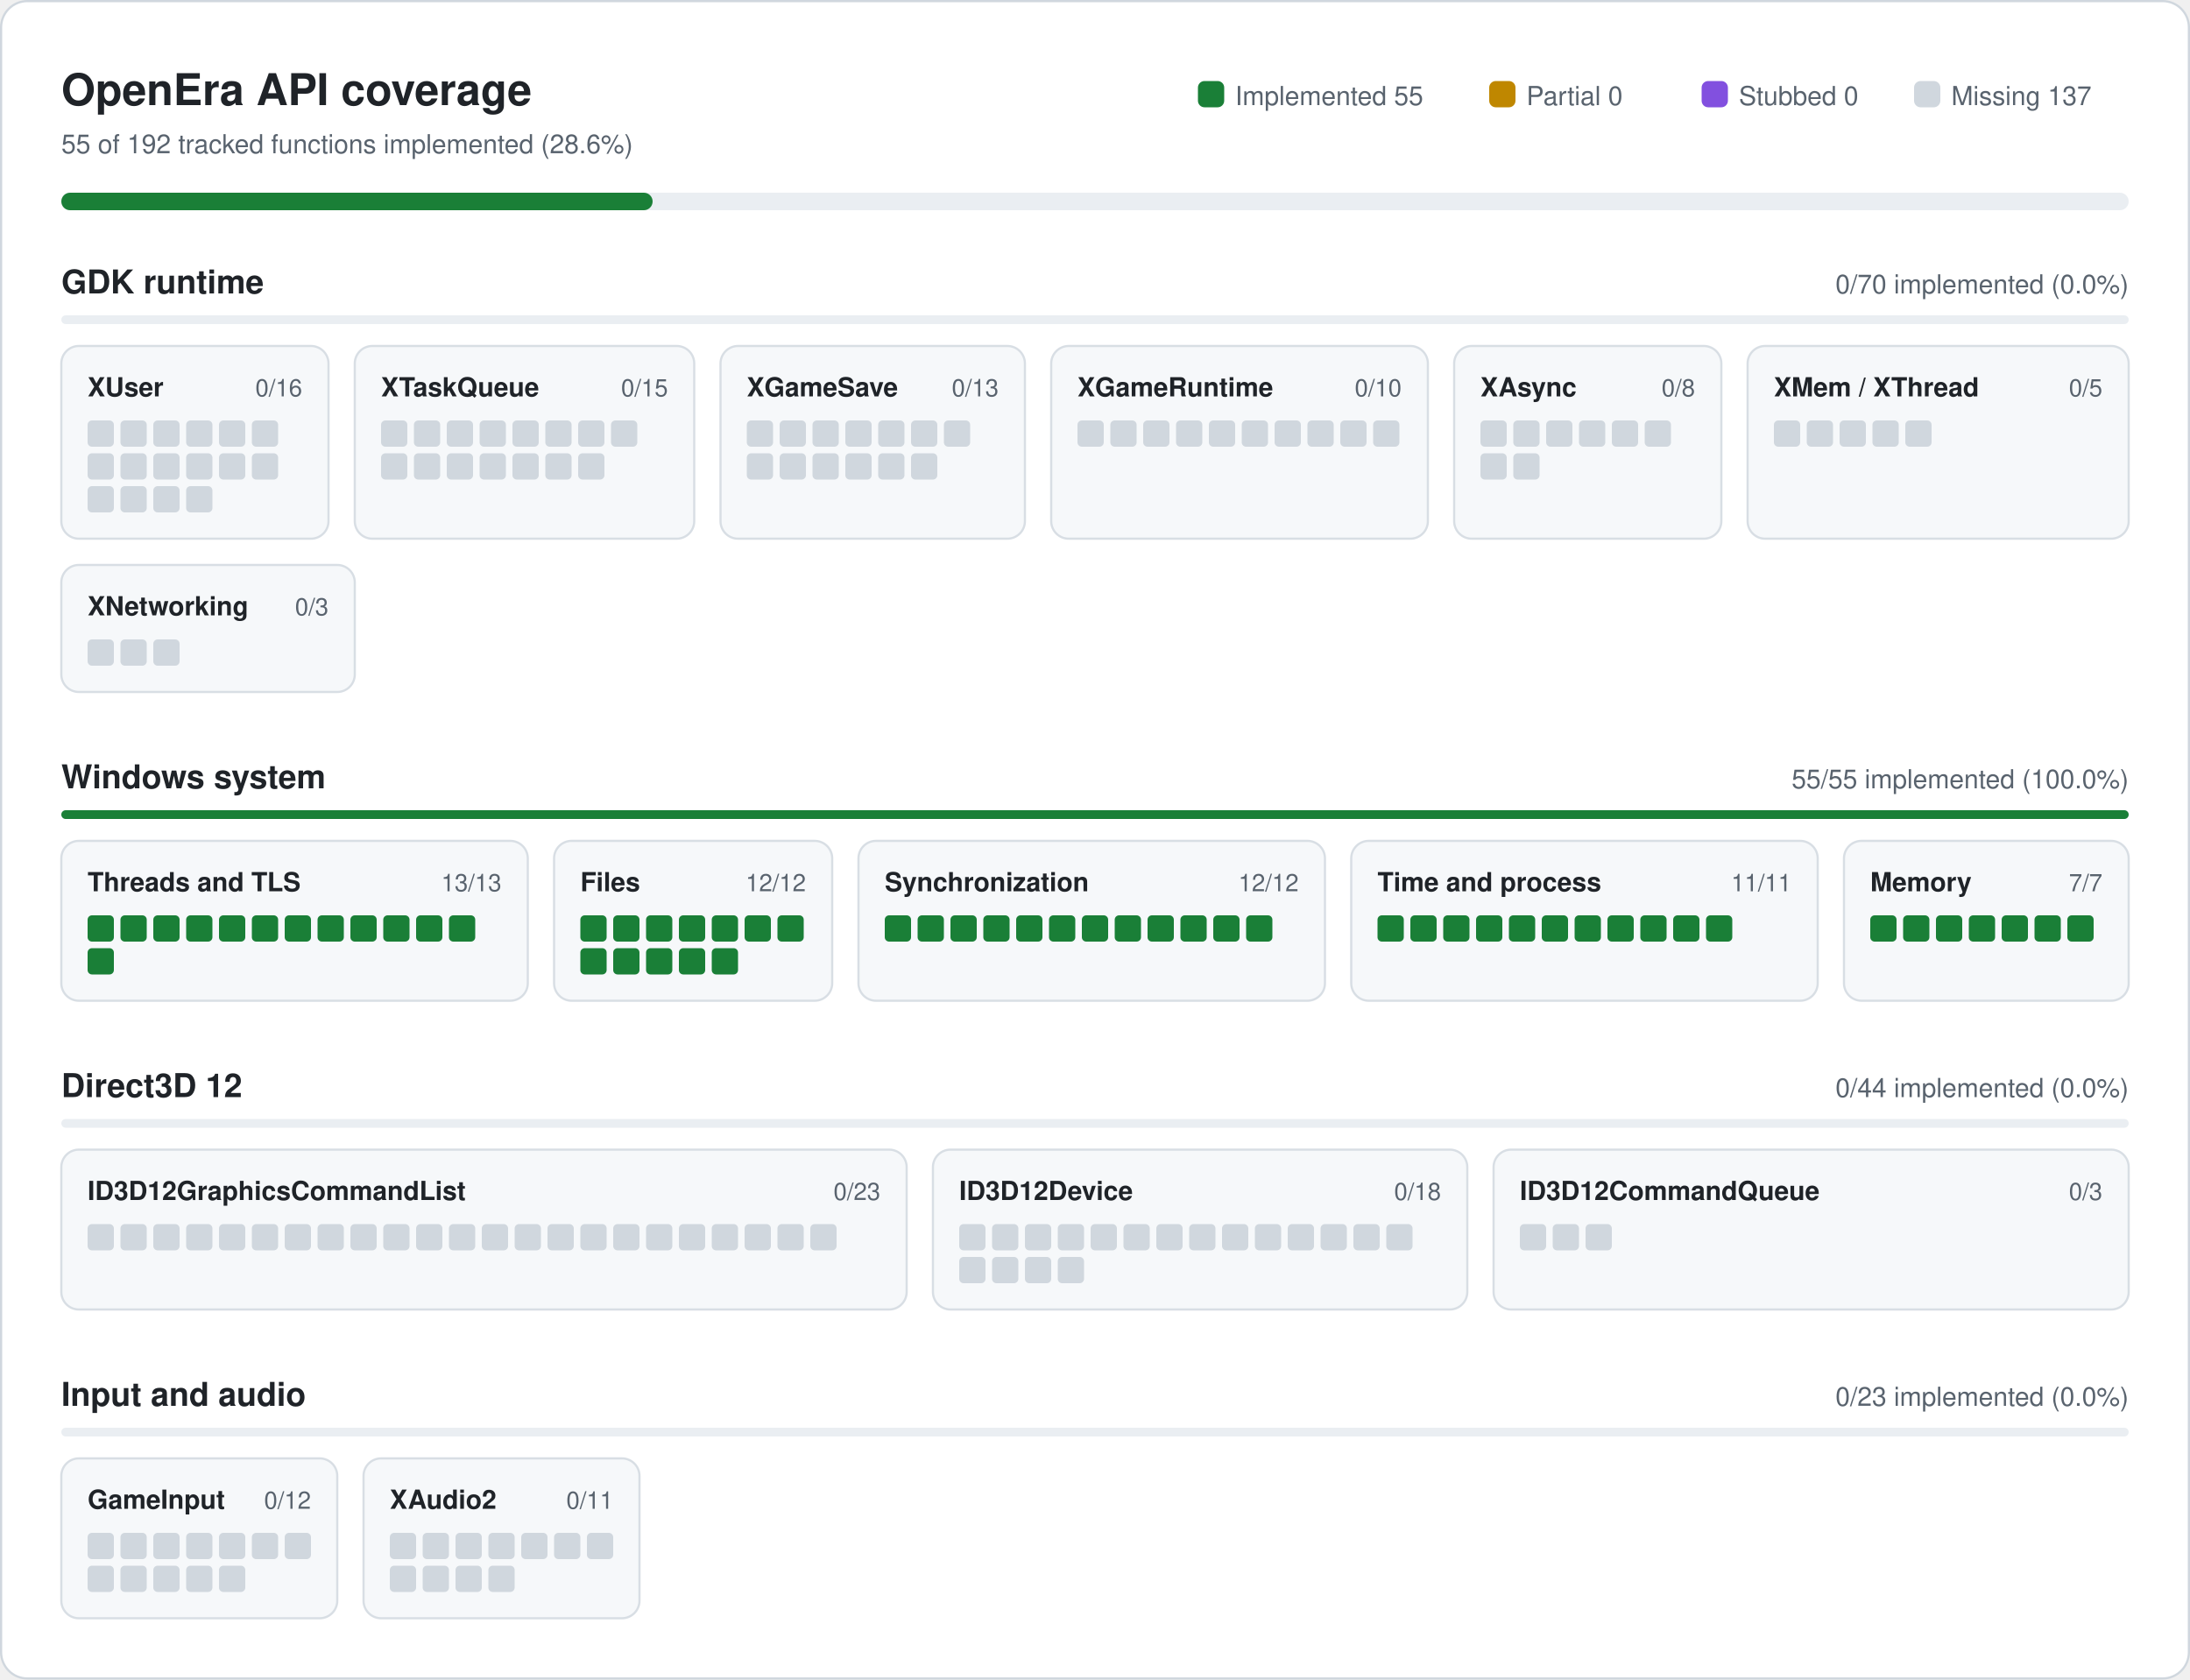
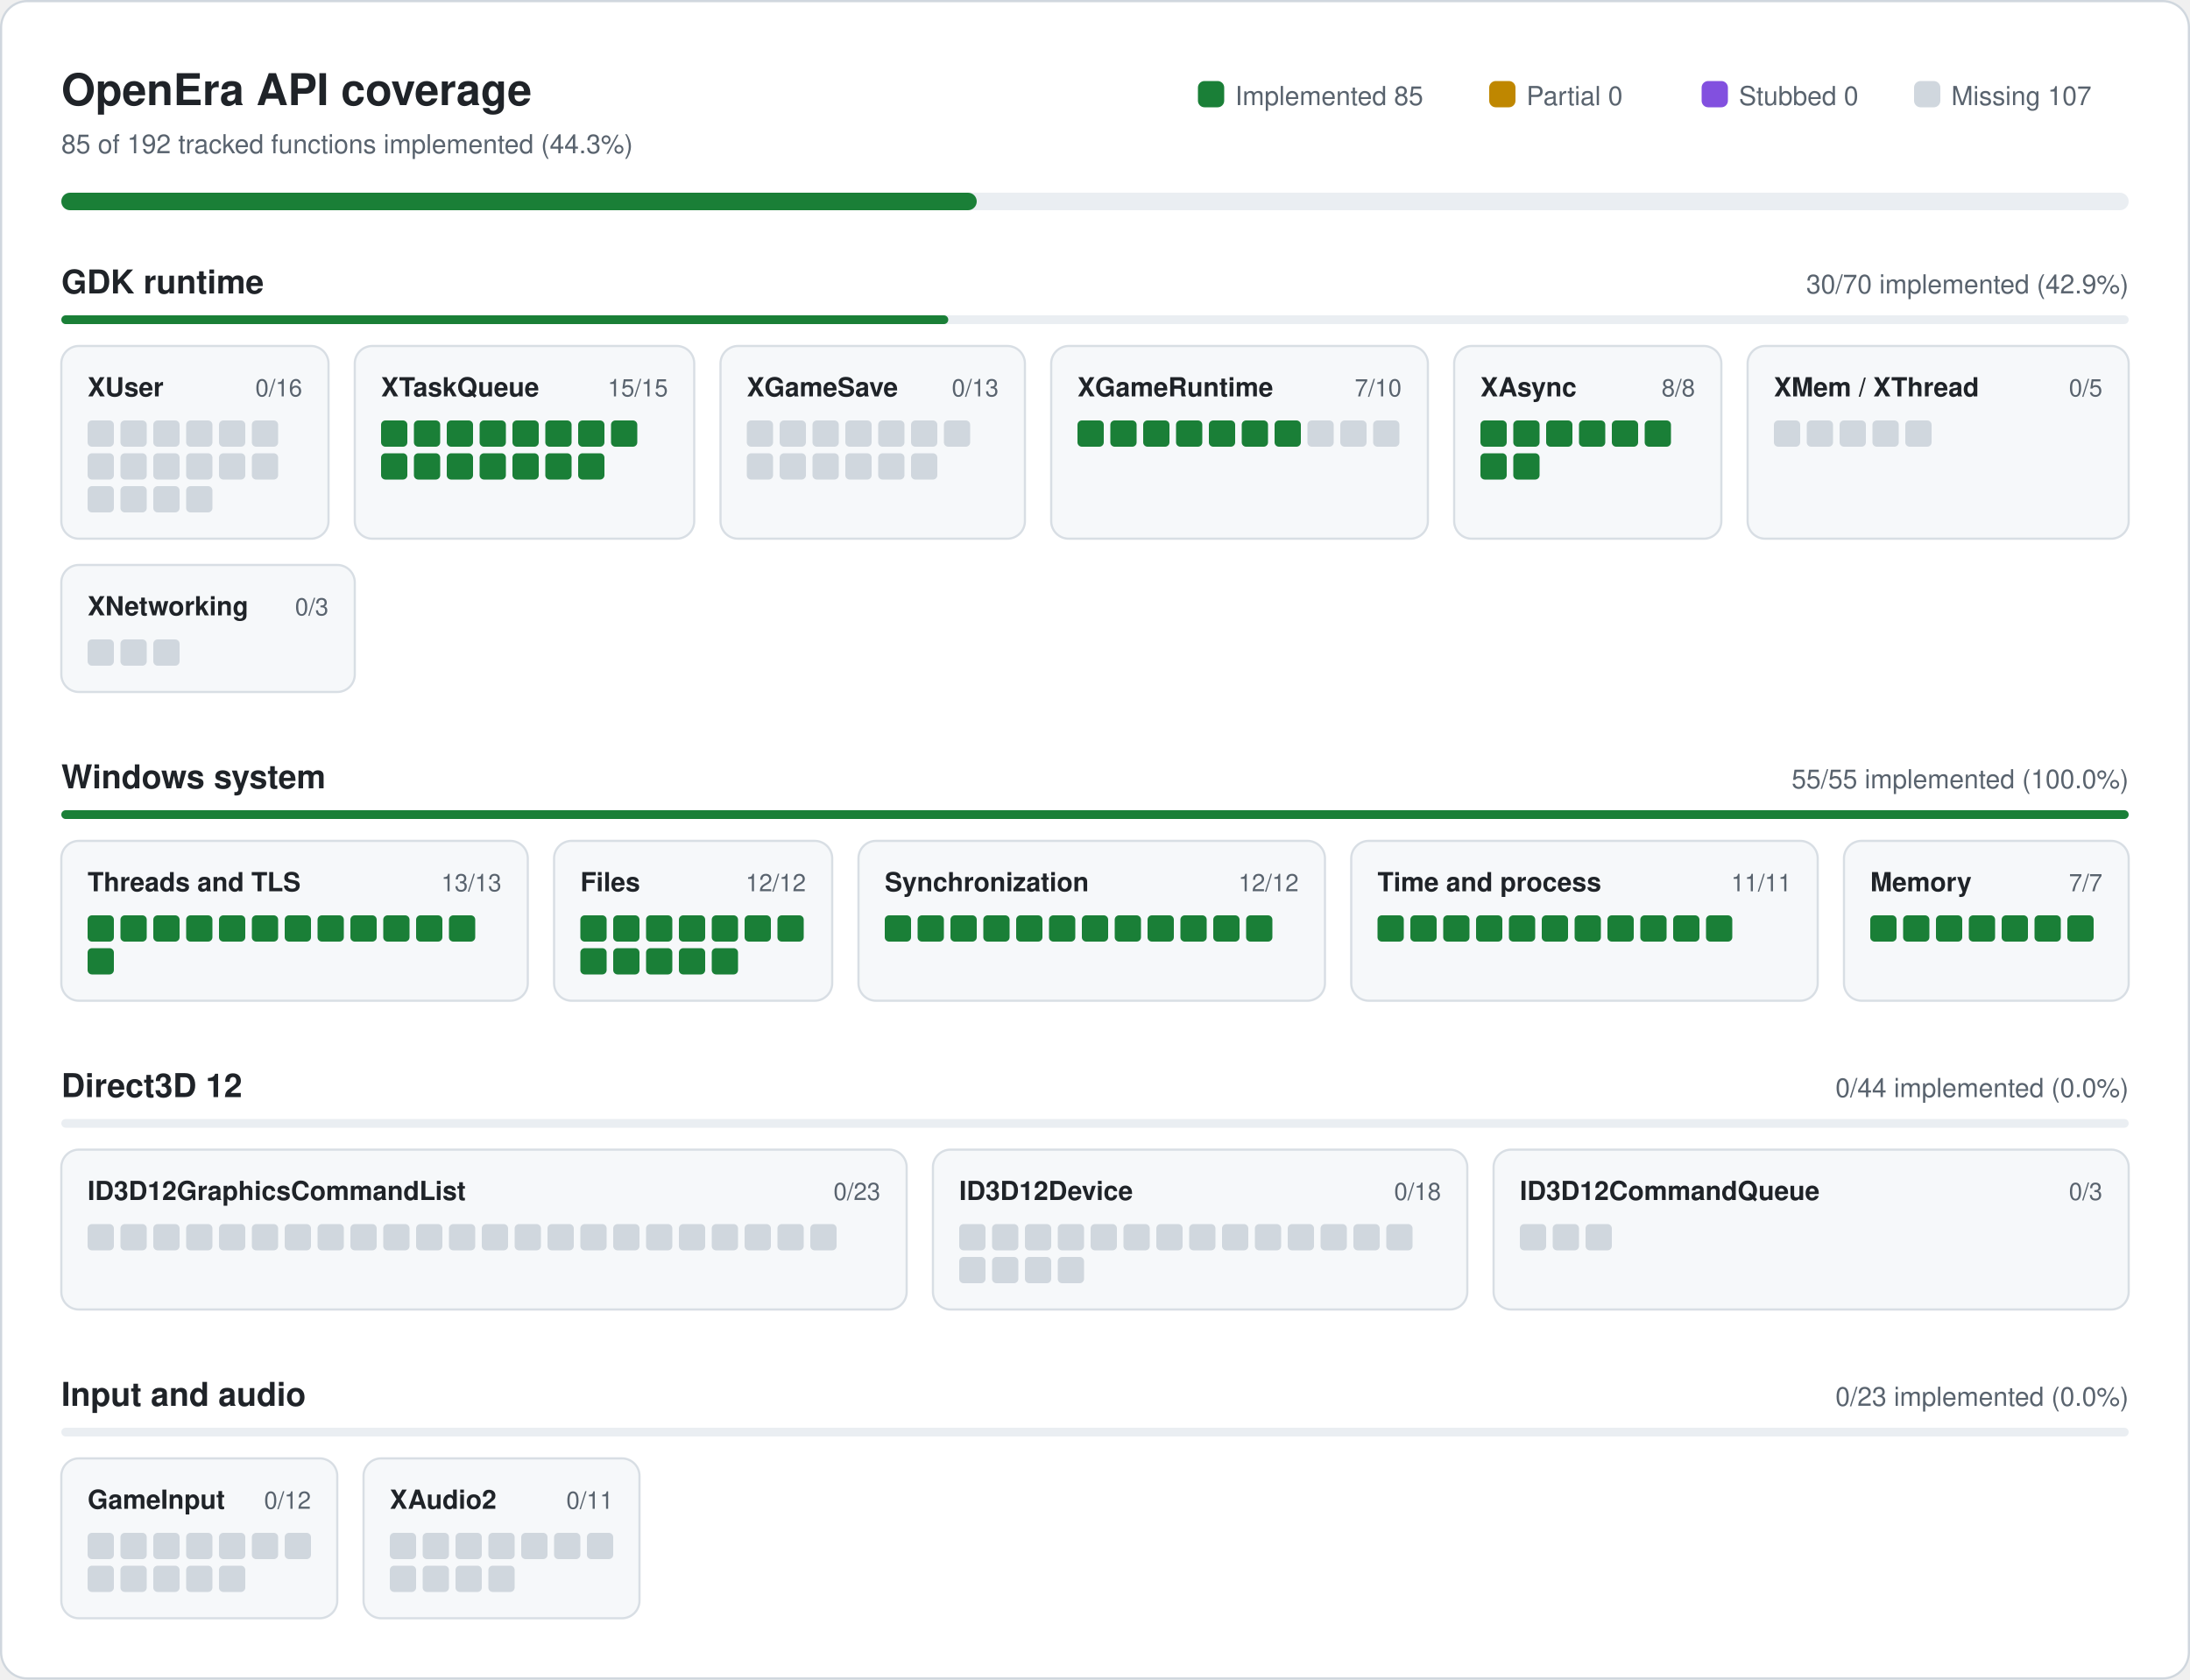
- <svg xmlns="http://www.w3.org/2000/svg" width="1000" height="767" viewBox="0 0 1000 767" role="img" aria-label="OpenEra API coverage: 55 of 192 tracked functions implemented (28.6%)">
+ <svg xmlns="http://www.w3.org/2000/svg" width="1000" height="767" viewBox="0 0 1000 767" role="img" aria-label="OpenEra API coverage: 85 of 192 tracked functions implemented (44.3%)">
  <style>
    .bg{fill:#ffffff;stroke:#d0d7de}.card{fill:#f6f8fa;stroke:#d8dee4}.track{fill:#eaeef2}
    .title{font:600 20px system-ui,-apple-system,'Segoe UI',Helvetica,Arial,sans-serif;fill:#1f2328}.h2{font:600 15px system-ui,-apple-system,'Segoe UI',Helvetica,Arial,sans-serif;fill:#1f2328}
    .label{font:600 12px system-ui,-apple-system,'Segoe UI',Helvetica,Arial,sans-serif;fill:#1f2328}.meta{font:400 12px system-ui,-apple-system,'Segoe UI',Helvetica,Arial,sans-serif;fill:#59636e}.small{font-size:11px}
    .implemented{fill:#1a7f37}.partial{fill:#bf8700}.stubbed{fill:#8250df}.missing{fill:#d0d7de}
    @media (prefers-color-scheme:dark){.bg{fill:#0d1117;stroke:#30363d}.card{fill:#161b22;stroke:#30363d}.track{fill:#21262d}
      .title,.h2,.label{fill:#e6edf3}.meta{fill:#9198a1}
      .implemented{fill:#3fb950}.partial{fill:#d29922}.stubbed{fill:#a371f7}.missing{fill:#30363d}}
  </style>
  <rect class="bg" x="0.5" y="0.5" width="999" height="766" rx="12" />
  <text class="title" x="28" y="48">OpenEra API coverage</text>
-   <text class="meta" x="28" y="70">55 of 192 tracked functions implemented (28.6%)</text>
+   <text class="meta" x="28" y="70">85 of 192 tracked functions implemented (44.3%)</text>
  <rect class="missing" x="874" y="37" width="12" height="12" rx="3" />
-   <text class="meta" x="891" y="48">Missing 137</text>
+   <text class="meta" x="891" y="48">Missing 107</text>
  <rect class="stubbed" x="777" y="37" width="12" height="12" rx="3" />
  <text class="meta" x="794" y="48">Stubbed 0</text>
  <rect class="partial" x="680" y="37" width="12" height="12" rx="3" />
  <text class="meta" x="697" y="48">Partial 0</text>
  <rect class="implemented" x="547" y="37" width="12" height="12" rx="3" />
-   <text class="meta" x="564" y="48">Implemented 55</text>
+   <text class="meta" x="564" y="48">Implemented 85</text>
  <rect class="track" x="28" y="88" width="944" height="8" rx="4" />
-   <rect class="implemented" x="28" y="88" width="270" height="8" rx="4" />
+   <rect class="implemented" x="28" y="88" width="418" height="8" rx="4" />
  <text class="h2" x="28" y="134">GDK runtime</text>
-   <text class="meta" x="972" y="134" text-anchor="end">0/70 implemented (0.0%)</text>
+   <text class="meta" x="972" y="134" text-anchor="end">30/70 implemented (42.9%)</text>
  <rect class="track" x="28" y="144" width="944" height="4" rx="2" />
+   <rect class="implemented" x="28" y="144" width="405" height="4" rx="2" />
  <g transform="translate(28,158)">
    <rect class="card" width="122" height="88" rx="8" />
    <text class="label" x="12" y="23">XUser</text>
    <text class="meta small" x="110" y="23" text-anchor="end">0/16</text>
    <rect class="missing" x="12" y="34" width="12" height="12" rx="2" />
    <rect class="missing" x="27" y="34" width="12" height="12" rx="2" />
    <rect class="missing" x="42" y="34" width="12" height="12" rx="2" />
    <rect class="missing" x="57" y="34" width="12" height="12" rx="2" />
    <rect class="missing" x="72" y="34" width="12" height="12" rx="2" />
    <rect class="missing" x="87" y="34" width="12" height="12" rx="2" />
    <rect class="missing" x="12" y="49" width="12" height="12" rx="2" />
    <rect class="missing" x="27" y="49" width="12" height="12" rx="2" />
    <rect class="missing" x="42" y="49" width="12" height="12" rx="2" />
    <rect class="missing" x="57" y="49" width="12" height="12" rx="2" />
    <rect class="missing" x="72" y="49" width="12" height="12" rx="2" />
    <rect class="missing" x="87" y="49" width="12" height="12" rx="2" />
    <rect class="missing" x="12" y="64" width="12" height="12" rx="2" />
    <rect class="missing" x="27" y="64" width="12" height="12" rx="2" />
    <rect class="missing" x="42" y="64" width="12" height="12" rx="2" />
    <rect class="missing" x="57" y="64" width="12" height="12" rx="2" />
  </g>
  <g transform="translate(162,158)">
    <rect class="card" width="155" height="88" rx="8" />
    <text class="label" x="12" y="23">XTaskQueue</text>
-     <text class="meta small" x="143" y="23" text-anchor="end">0/15</text>
-     <rect class="missing" x="12" y="34" width="12" height="12" rx="2" />
-     <rect class="missing" x="27" y="34" width="12" height="12" rx="2" />
-     <rect class="missing" x="42" y="34" width="12" height="12" rx="2" />
-     <rect class="missing" x="57" y="34" width="12" height="12" rx="2" />
-     <rect class="missing" x="72" y="34" width="12" height="12" rx="2" />
-     <rect class="missing" x="87" y="34" width="12" height="12" rx="2" />
-     <rect class="missing" x="102" y="34" width="12" height="12" rx="2" />
-     <rect class="missing" x="117" y="34" width="12" height="12" rx="2" />
-     <rect class="missing" x="12" y="49" width="12" height="12" rx="2" />
-     <rect class="missing" x="27" y="49" width="12" height="12" rx="2" />
-     <rect class="missing" x="42" y="49" width="12" height="12" rx="2" />
-     <rect class="missing" x="57" y="49" width="12" height="12" rx="2" />
-     <rect class="missing" x="72" y="49" width="12" height="12" rx="2" />
-     <rect class="missing" x="87" y="49" width="12" height="12" rx="2" />
-     <rect class="missing" x="102" y="49" width="12" height="12" rx="2" />
+     <text class="meta small" x="143" y="23" text-anchor="end">15/15</text>
+     <rect class="implemented" x="12" y="34" width="12" height="12" rx="2" />
+     <rect class="implemented" x="27" y="34" width="12" height="12" rx="2" />
+     <rect class="implemented" x="42" y="34" width="12" height="12" rx="2" />
+     <rect class="implemented" x="57" y="34" width="12" height="12" rx="2" />
+     <rect class="implemented" x="72" y="34" width="12" height="12" rx="2" />
+     <rect class="implemented" x="87" y="34" width="12" height="12" rx="2" />
+     <rect class="implemented" x="102" y="34" width="12" height="12" rx="2" />
+     <rect class="implemented" x="117" y="34" width="12" height="12" rx="2" />
+     <rect class="implemented" x="12" y="49" width="12" height="12" rx="2" />
+     <rect class="implemented" x="27" y="49" width="12" height="12" rx="2" />
+     <rect class="implemented" x="42" y="49" width="12" height="12" rx="2" />
+     <rect class="implemented" x="57" y="49" width="12" height="12" rx="2" />
+     <rect class="implemented" x="72" y="49" width="12" height="12" rx="2" />
+     <rect class="implemented" x="87" y="49" width="12" height="12" rx="2" />
+     <rect class="implemented" x="102" y="49" width="12" height="12" rx="2" />
  </g>
  <g transform="translate(329,158)">
    <rect class="card" width="139" height="88" rx="8" />
    <text class="label" x="12" y="23">XGameSave</text>
    <text class="meta small" x="127" y="23" text-anchor="end">0/13</text>
    <rect class="missing" x="12" y="34" width="12" height="12" rx="2" />
    <rect class="missing" x="27" y="34" width="12" height="12" rx="2" />
    <rect class="missing" x="42" y="34" width="12" height="12" rx="2" />
    <rect class="missing" x="57" y="34" width="12" height="12" rx="2" />
    <rect class="missing" x="72" y="34" width="12" height="12" rx="2" />
    <rect class="missing" x="87" y="34" width="12" height="12" rx="2" />
    <rect class="missing" x="102" y="34" width="12" height="12" rx="2" />
    <rect class="missing" x="12" y="49" width="12" height="12" rx="2" />
    <rect class="missing" x="27" y="49" width="12" height="12" rx="2" />
    <rect class="missing" x="42" y="49" width="12" height="12" rx="2" />
    <rect class="missing" x="57" y="49" width="12" height="12" rx="2" />
    <rect class="missing" x="72" y="49" width="12" height="12" rx="2" />
    <rect class="missing" x="87" y="49" width="12" height="12" rx="2" />
  </g>
  <g transform="translate(480,158)">
    <rect class="card" width="172" height="88" rx="8" />
    <text class="label" x="12" y="23">XGameRuntime</text>
-     <text class="meta small" x="160" y="23" text-anchor="end">0/10</text>
-     <rect class="missing" x="12" y="34" width="12" height="12" rx="2" />
-     <rect class="missing" x="27" y="34" width="12" height="12" rx="2" />
-     <rect class="missing" x="42" y="34" width="12" height="12" rx="2" />
-     <rect class="missing" x="57" y="34" width="12" height="12" rx="2" />
-     <rect class="missing" x="72" y="34" width="12" height="12" rx="2" />
-     <rect class="missing" x="87" y="34" width="12" height="12" rx="2" />
-     <rect class="missing" x="102" y="34" width="12" height="12" rx="2" />
+     <text class="meta small" x="160" y="23" text-anchor="end">7/10</text>
+     <rect class="implemented" x="12" y="34" width="12" height="12" rx="2" />
+     <rect class="implemented" x="27" y="34" width="12" height="12" rx="2" />
+     <rect class="implemented" x="42" y="34" width="12" height="12" rx="2" />
+     <rect class="implemented" x="57" y="34" width="12" height="12" rx="2" />
+     <rect class="implemented" x="72" y="34" width="12" height="12" rx="2" />
+     <rect class="implemented" x="87" y="34" width="12" height="12" rx="2" />
+     <rect class="implemented" x="102" y="34" width="12" height="12" rx="2" />
    <rect class="missing" x="117" y="34" width="12" height="12" rx="2" />
    <rect class="missing" x="132" y="34" width="12" height="12" rx="2" />
    <rect class="missing" x="147" y="34" width="12" height="12" rx="2" />
  </g>
  <g transform="translate(664,158)">
    <rect class="card" width="122" height="88" rx="8" />
    <text class="label" x="12" y="23">XAsync</text>
-     <text class="meta small" x="110" y="23" text-anchor="end">0/8</text>
-     <rect class="missing" x="12" y="34" width="12" height="12" rx="2" />
-     <rect class="missing" x="27" y="34" width="12" height="12" rx="2" />
-     <rect class="missing" x="42" y="34" width="12" height="12" rx="2" />
-     <rect class="missing" x="57" y="34" width="12" height="12" rx="2" />
-     <rect class="missing" x="72" y="34" width="12" height="12" rx="2" />
-     <rect class="missing" x="87" y="34" width="12" height="12" rx="2" />
-     <rect class="missing" x="12" y="49" width="12" height="12" rx="2" />
-     <rect class="missing" x="27" y="49" width="12" height="12" rx="2" />
+     <text class="meta small" x="110" y="23" text-anchor="end">8/8</text>
+     <rect class="implemented" x="12" y="34" width="12" height="12" rx="2" />
+     <rect class="implemented" x="27" y="34" width="12" height="12" rx="2" />
+     <rect class="implemented" x="42" y="34" width="12" height="12" rx="2" />
+     <rect class="implemented" x="57" y="34" width="12" height="12" rx="2" />
+     <rect class="implemented" x="72" y="34" width="12" height="12" rx="2" />
+     <rect class="implemented" x="87" y="34" width="12" height="12" rx="2" />
+     <rect class="implemented" x="12" y="49" width="12" height="12" rx="2" />
+     <rect class="implemented" x="27" y="49" width="12" height="12" rx="2" />
  </g>
  <g transform="translate(798,158)">
    <rect class="card" width="174" height="88" rx="8" />
    <text class="label" x="12" y="23">XMem / XThread</text>
    <text class="meta small" x="162" y="23" text-anchor="end">0/5</text>
    <rect class="missing" x="12" y="34" width="12" height="12" rx="2" />
    <rect class="missing" x="27" y="34" width="12" height="12" rx="2" />
    <rect class="missing" x="42" y="34" width="12" height="12" rx="2" />
    <rect class="missing" x="57" y="34" width="12" height="12" rx="2" />
    <rect class="missing" x="72" y="34" width="12" height="12" rx="2" />
  </g>
  <g transform="translate(28,258)">
    <rect class="card" width="134" height="58" rx="8" />
    <text class="label" x="12" y="23">XNetworking</text>
    <text class="meta small" x="122" y="23" text-anchor="end">0/3</text>
    <rect class="missing" x="12" y="34" width="12" height="12" rx="2" />
    <rect class="missing" x="27" y="34" width="12" height="12" rx="2" />
    <rect class="missing" x="42" y="34" width="12" height="12" rx="2" />
  </g>
  <text class="h2" x="28" y="360">Windows system</text>
  <text class="meta" x="972" y="360" text-anchor="end">55/55 implemented (100.0%)</text>
  <rect class="track" x="28" y="370" width="944" height="4" rx="2" />
  <rect class="implemented" x="28" y="370" width="944" height="4" rx="2" />
  <g transform="translate(28,384)">
    <rect class="card" width="213" height="73" rx="8" />
    <text class="label" x="12" y="23">Threads and TLS</text>
    <text class="meta small" x="201" y="23" text-anchor="end">13/13</text>
    <rect class="implemented" x="12" y="34" width="12" height="12" rx="2" />
    <rect class="implemented" x="27" y="34" width="12" height="12" rx="2" />
    <rect class="implemented" x="42" y="34" width="12" height="12" rx="2" />
    <rect class="implemented" x="57" y="34" width="12" height="12" rx="2" />
    <rect class="implemented" x="72" y="34" width="12" height="12" rx="2" />
    <rect class="implemented" x="87" y="34" width="12" height="12" rx="2" />
    <rect class="implemented" x="102" y="34" width="12" height="12" rx="2" />
    <rect class="implemented" x="117" y="34" width="12" height="12" rx="2" />
    <rect class="implemented" x="132" y="34" width="12" height="12" rx="2" />
    <rect class="implemented" x="147" y="34" width="12" height="12" rx="2" />
    <rect class="implemented" x="162" y="34" width="12" height="12" rx="2" />
    <rect class="implemented" x="177" y="34" width="12" height="12" rx="2" />
    <rect class="implemented" x="12" y="49" width="12" height="12" rx="2" />
  </g>
  <g transform="translate(253,384)">
    <rect class="card" width="127" height="73" rx="8" />
    <text class="label" x="12" y="23">Files</text>
    <text class="meta small" x="115" y="23" text-anchor="end">12/12</text>
    <rect class="implemented" x="12" y="34" width="12" height="12" rx="2" />
    <rect class="implemented" x="27" y="34" width="12" height="12" rx="2" />
    <rect class="implemented" x="42" y="34" width="12" height="12" rx="2" />
    <rect class="implemented" x="57" y="34" width="12" height="12" rx="2" />
    <rect class="implemented" x="72" y="34" width="12" height="12" rx="2" />
    <rect class="implemented" x="87" y="34" width="12" height="12" rx="2" />
    <rect class="implemented" x="102" y="34" width="12" height="12" rx="2" />
    <rect class="implemented" x="12" y="49" width="12" height="12" rx="2" />
    <rect class="implemented" x="27" y="49" width="12" height="12" rx="2" />
    <rect class="implemented" x="42" y="49" width="12" height="12" rx="2" />
    <rect class="implemented" x="57" y="49" width="12" height="12" rx="2" />
    <rect class="implemented" x="72" y="49" width="12" height="12" rx="2" />
  </g>
  <g transform="translate(392,384)">
    <rect class="card" width="213" height="73" rx="8" />
    <text class="label" x="12" y="23">Synchronization</text>
    <text class="meta small" x="201" y="23" text-anchor="end">12/12</text>
    <rect class="implemented" x="12" y="34" width="12" height="12" rx="2" />
    <rect class="implemented" x="27" y="34" width="12" height="12" rx="2" />
    <rect class="implemented" x="42" y="34" width="12" height="12" rx="2" />
    <rect class="implemented" x="57" y="34" width="12" height="12" rx="2" />
    <rect class="implemented" x="72" y="34" width="12" height="12" rx="2" />
    <rect class="implemented" x="87" y="34" width="12" height="12" rx="2" />
    <rect class="implemented" x="102" y="34" width="12" height="12" rx="2" />
    <rect class="implemented" x="117" y="34" width="12" height="12" rx="2" />
    <rect class="implemented" x="132" y="34" width="12" height="12" rx="2" />
    <rect class="implemented" x="147" y="34" width="12" height="12" rx="2" />
    <rect class="implemented" x="162" y="34" width="12" height="12" rx="2" />
    <rect class="implemented" x="177" y="34" width="12" height="12" rx="2" />
  </g>
  <g transform="translate(617,384)">
    <rect class="card" width="213" height="73" rx="8" />
    <text class="label" x="12" y="23">Time and process</text>
    <text class="meta small" x="201" y="23" text-anchor="end">11/11</text>
    <rect class="implemented" x="12" y="34" width="12" height="12" rx="2" />
    <rect class="implemented" x="27" y="34" width="12" height="12" rx="2" />
    <rect class="implemented" x="42" y="34" width="12" height="12" rx="2" />
    <rect class="implemented" x="57" y="34" width="12" height="12" rx="2" />
    <rect class="implemented" x="72" y="34" width="12" height="12" rx="2" />
    <rect class="implemented" x="87" y="34" width="12" height="12" rx="2" />
    <rect class="implemented" x="102" y="34" width="12" height="12" rx="2" />
    <rect class="implemented" x="117" y="34" width="12" height="12" rx="2" />
    <rect class="implemented" x="132" y="34" width="12" height="12" rx="2" />
    <rect class="implemented" x="147" y="34" width="12" height="12" rx="2" />
    <rect class="implemented" x="162" y="34" width="12" height="12" rx="2" />
  </g>
  <g transform="translate(842,384)">
    <rect class="card" width="130" height="73" rx="8" />
    <text class="label" x="12" y="23">Memory</text>
    <text class="meta small" x="118" y="23" text-anchor="end">7/7</text>
    <rect class="implemented" x="12" y="34" width="12" height="12" rx="2" />
    <rect class="implemented" x="27" y="34" width="12" height="12" rx="2" />
    <rect class="implemented" x="42" y="34" width="12" height="12" rx="2" />
    <rect class="implemented" x="57" y="34" width="12" height="12" rx="2" />
    <rect class="implemented" x="72" y="34" width="12" height="12" rx="2" />
    <rect class="implemented" x="87" y="34" width="12" height="12" rx="2" />
    <rect class="implemented" x="102" y="34" width="12" height="12" rx="2" />
  </g>
  <text class="h2" x="28" y="501">Direct3D 12</text>
  <text class="meta" x="972" y="501" text-anchor="end">0/44 implemented (0.0%)</text>
  <rect class="track" x="28" y="511" width="944" height="4" rx="2" />
  <g transform="translate(28,525)">
    <rect class="card" width="386" height="73" rx="8" />
    <text class="label" x="12" y="23">ID3D12GraphicsCommandList</text>
    <text class="meta small" x="374" y="23" text-anchor="end">0/23</text>
    <rect class="missing" x="12" y="34" width="12" height="12" rx="2" />
    <rect class="missing" x="27" y="34" width="12" height="12" rx="2" />
    <rect class="missing" x="42" y="34" width="12" height="12" rx="2" />
    <rect class="missing" x="57" y="34" width="12" height="12" rx="2" />
    <rect class="missing" x="72" y="34" width="12" height="12" rx="2" />
    <rect class="missing" x="87" y="34" width="12" height="12" rx="2" />
    <rect class="missing" x="102" y="34" width="12" height="12" rx="2" />
    <rect class="missing" x="117" y="34" width="12" height="12" rx="2" />
    <rect class="missing" x="132" y="34" width="12" height="12" rx="2" />
    <rect class="missing" x="147" y="34" width="12" height="12" rx="2" />
    <rect class="missing" x="162" y="34" width="12" height="12" rx="2" />
    <rect class="missing" x="177" y="34" width="12" height="12" rx="2" />
    <rect class="missing" x="192" y="34" width="12" height="12" rx="2" />
    <rect class="missing" x="207" y="34" width="12" height="12" rx="2" />
    <rect class="missing" x="222" y="34" width="12" height="12" rx="2" />
    <rect class="missing" x="237" y="34" width="12" height="12" rx="2" />
    <rect class="missing" x="252" y="34" width="12" height="12" rx="2" />
    <rect class="missing" x="267" y="34" width="12" height="12" rx="2" />
    <rect class="missing" x="282" y="34" width="12" height="12" rx="2" />
    <rect class="missing" x="297" y="34" width="12" height="12" rx="2" />
    <rect class="missing" x="312" y="34" width="12" height="12" rx="2" />
    <rect class="missing" x="327" y="34" width="12" height="12" rx="2" />
    <rect class="missing" x="342" y="34" width="12" height="12" rx="2" />
  </g>
  <g transform="translate(426,525)">
    <rect class="card" width="244" height="73" rx="8" />
    <text class="label" x="12" y="23">ID3D12Device</text>
    <text class="meta small" x="232" y="23" text-anchor="end">0/18</text>
    <rect class="missing" x="12" y="34" width="12" height="12" rx="2" />
    <rect class="missing" x="27" y="34" width="12" height="12" rx="2" />
    <rect class="missing" x="42" y="34" width="12" height="12" rx="2" />
    <rect class="missing" x="57" y="34" width="12" height="12" rx="2" />
    <rect class="missing" x="72" y="34" width="12" height="12" rx="2" />
    <rect class="missing" x="87" y="34" width="12" height="12" rx="2" />
    <rect class="missing" x="102" y="34" width="12" height="12" rx="2" />
    <rect class="missing" x="117" y="34" width="12" height="12" rx="2" />
    <rect class="missing" x="132" y="34" width="12" height="12" rx="2" />
    <rect class="missing" x="147" y="34" width="12" height="12" rx="2" />
    <rect class="missing" x="162" y="34" width="12" height="12" rx="2" />
    <rect class="missing" x="177" y="34" width="12" height="12" rx="2" />
    <rect class="missing" x="192" y="34" width="12" height="12" rx="2" />
    <rect class="missing" x="207" y="34" width="12" height="12" rx="2" />
    <rect class="missing" x="12" y="49" width="12" height="12" rx="2" />
    <rect class="missing" x="27" y="49" width="12" height="12" rx="2" />
    <rect class="missing" x="42" y="49" width="12" height="12" rx="2" />
    <rect class="missing" x="57" y="49" width="12" height="12" rx="2" />
  </g>
  <g transform="translate(682,525)">
    <rect class="card" width="290" height="73" rx="8" />
    <text class="label" x="12" y="23">ID3D12CommandQueue</text>
    <text class="meta small" x="278" y="23" text-anchor="end">0/3</text>
    <rect class="missing" x="12" y="34" width="12" height="12" rx="2" />
    <rect class="missing" x="27" y="34" width="12" height="12" rx="2" />
    <rect class="missing" x="42" y="34" width="12" height="12" rx="2" />
  </g>
  <text class="h2" x="28" y="642">Input and audio</text>
  <text class="meta" x="972" y="642" text-anchor="end">0/23 implemented (0.0%)</text>
  <rect class="track" x="28" y="652" width="944" height="4" rx="2" />
  <g transform="translate(28,666)">
    <rect class="card" width="126" height="73" rx="8" />
    <text class="label" x="12" y="23">GameInput</text>
    <text class="meta small" x="114" y="23" text-anchor="end">0/12</text>
    <rect class="missing" x="12" y="34" width="12" height="12" rx="2" />
    <rect class="missing" x="27" y="34" width="12" height="12" rx="2" />
    <rect class="missing" x="42" y="34" width="12" height="12" rx="2" />
    <rect class="missing" x="57" y="34" width="12" height="12" rx="2" />
    <rect class="missing" x="72" y="34" width="12" height="12" rx="2" />
    <rect class="missing" x="87" y="34" width="12" height="12" rx="2" />
    <rect class="missing" x="102" y="34" width="12" height="12" rx="2" />
    <rect class="missing" x="12" y="49" width="12" height="12" rx="2" />
    <rect class="missing" x="27" y="49" width="12" height="12" rx="2" />
    <rect class="missing" x="42" y="49" width="12" height="12" rx="2" />
    <rect class="missing" x="57" y="49" width="12" height="12" rx="2" />
    <rect class="missing" x="72" y="49" width="12" height="12" rx="2" />
  </g>
  <g transform="translate(166,666)">
    <rect class="card" width="126" height="73" rx="8" />
    <text class="label" x="12" y="23">XAudio2</text>
    <text class="meta small" x="114" y="23" text-anchor="end">0/11</text>
    <rect class="missing" x="12" y="34" width="12" height="12" rx="2" />
    <rect class="missing" x="27" y="34" width="12" height="12" rx="2" />
    <rect class="missing" x="42" y="34" width="12" height="12" rx="2" />
    <rect class="missing" x="57" y="34" width="12" height="12" rx="2" />
    <rect class="missing" x="72" y="34" width="12" height="12" rx="2" />
    <rect class="missing" x="87" y="34" width="12" height="12" rx="2" />
    <rect class="missing" x="102" y="34" width="12" height="12" rx="2" />
    <rect class="missing" x="12" y="49" width="12" height="12" rx="2" />
    <rect class="missing" x="27" y="49" width="12" height="12" rx="2" />
    <rect class="missing" x="42" y="49" width="12" height="12" rx="2" />
    <rect class="missing" x="57" y="49" width="12" height="12" rx="2" />
  </g>
</svg>
